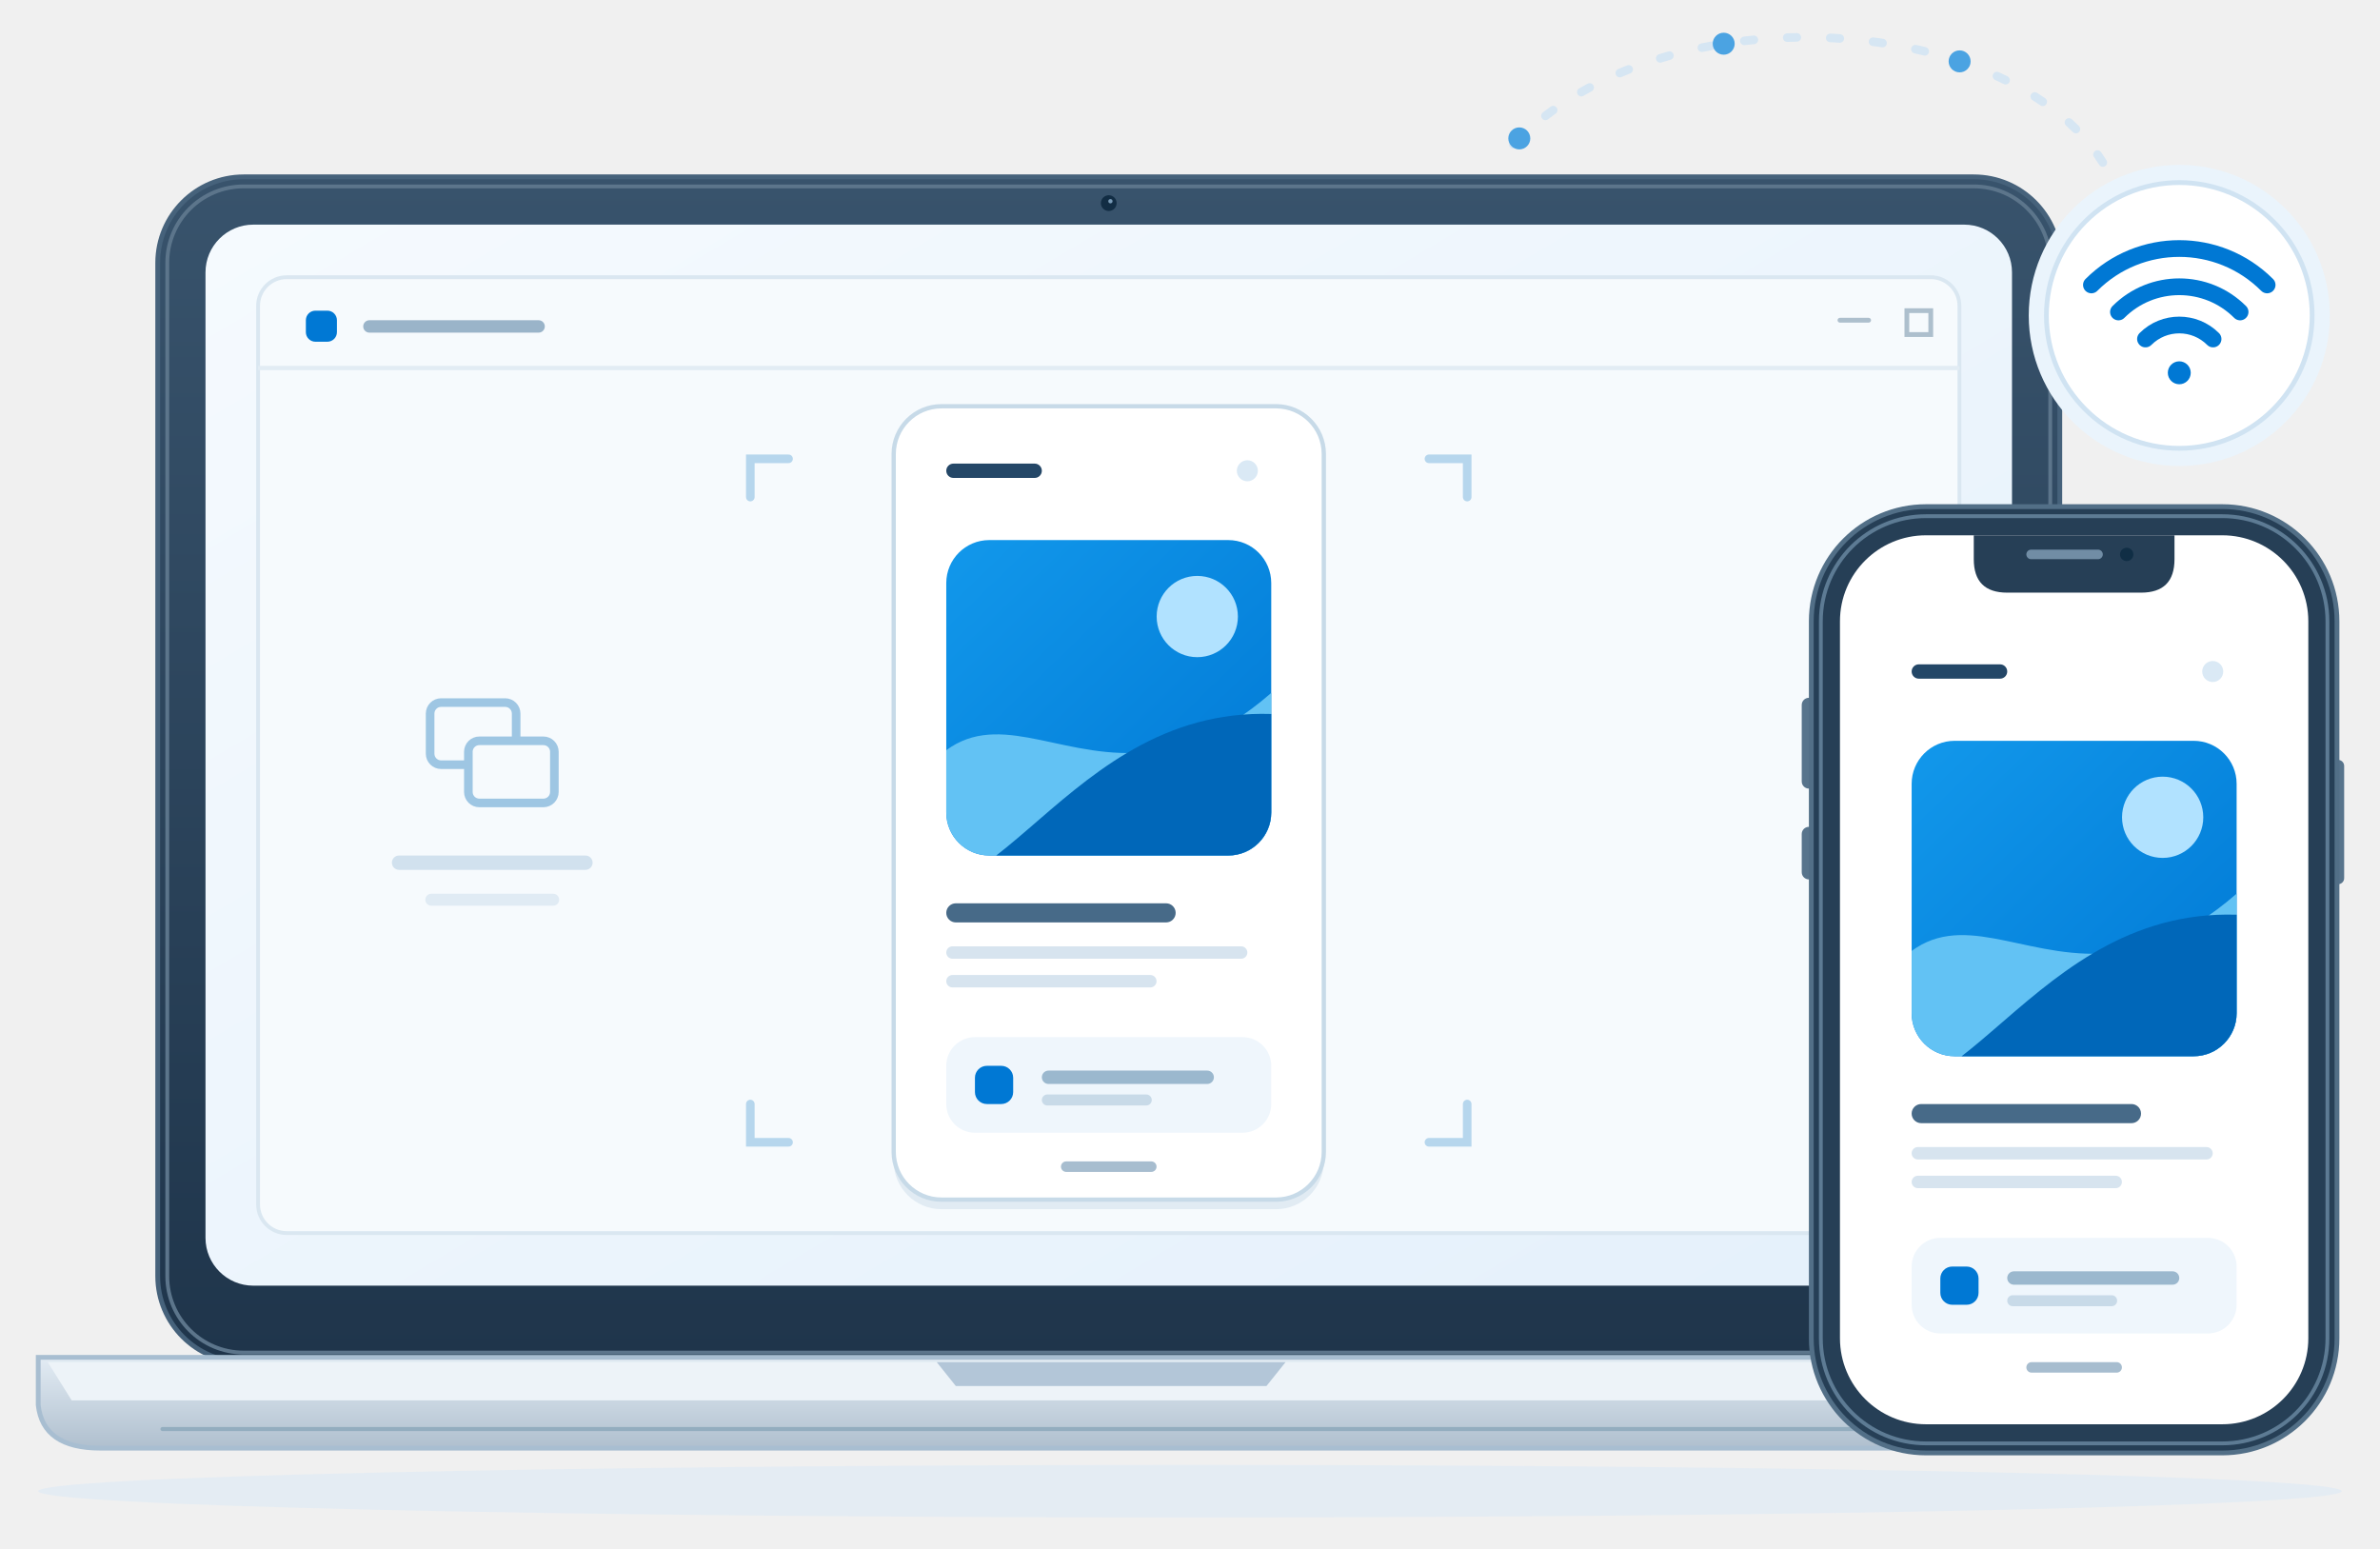
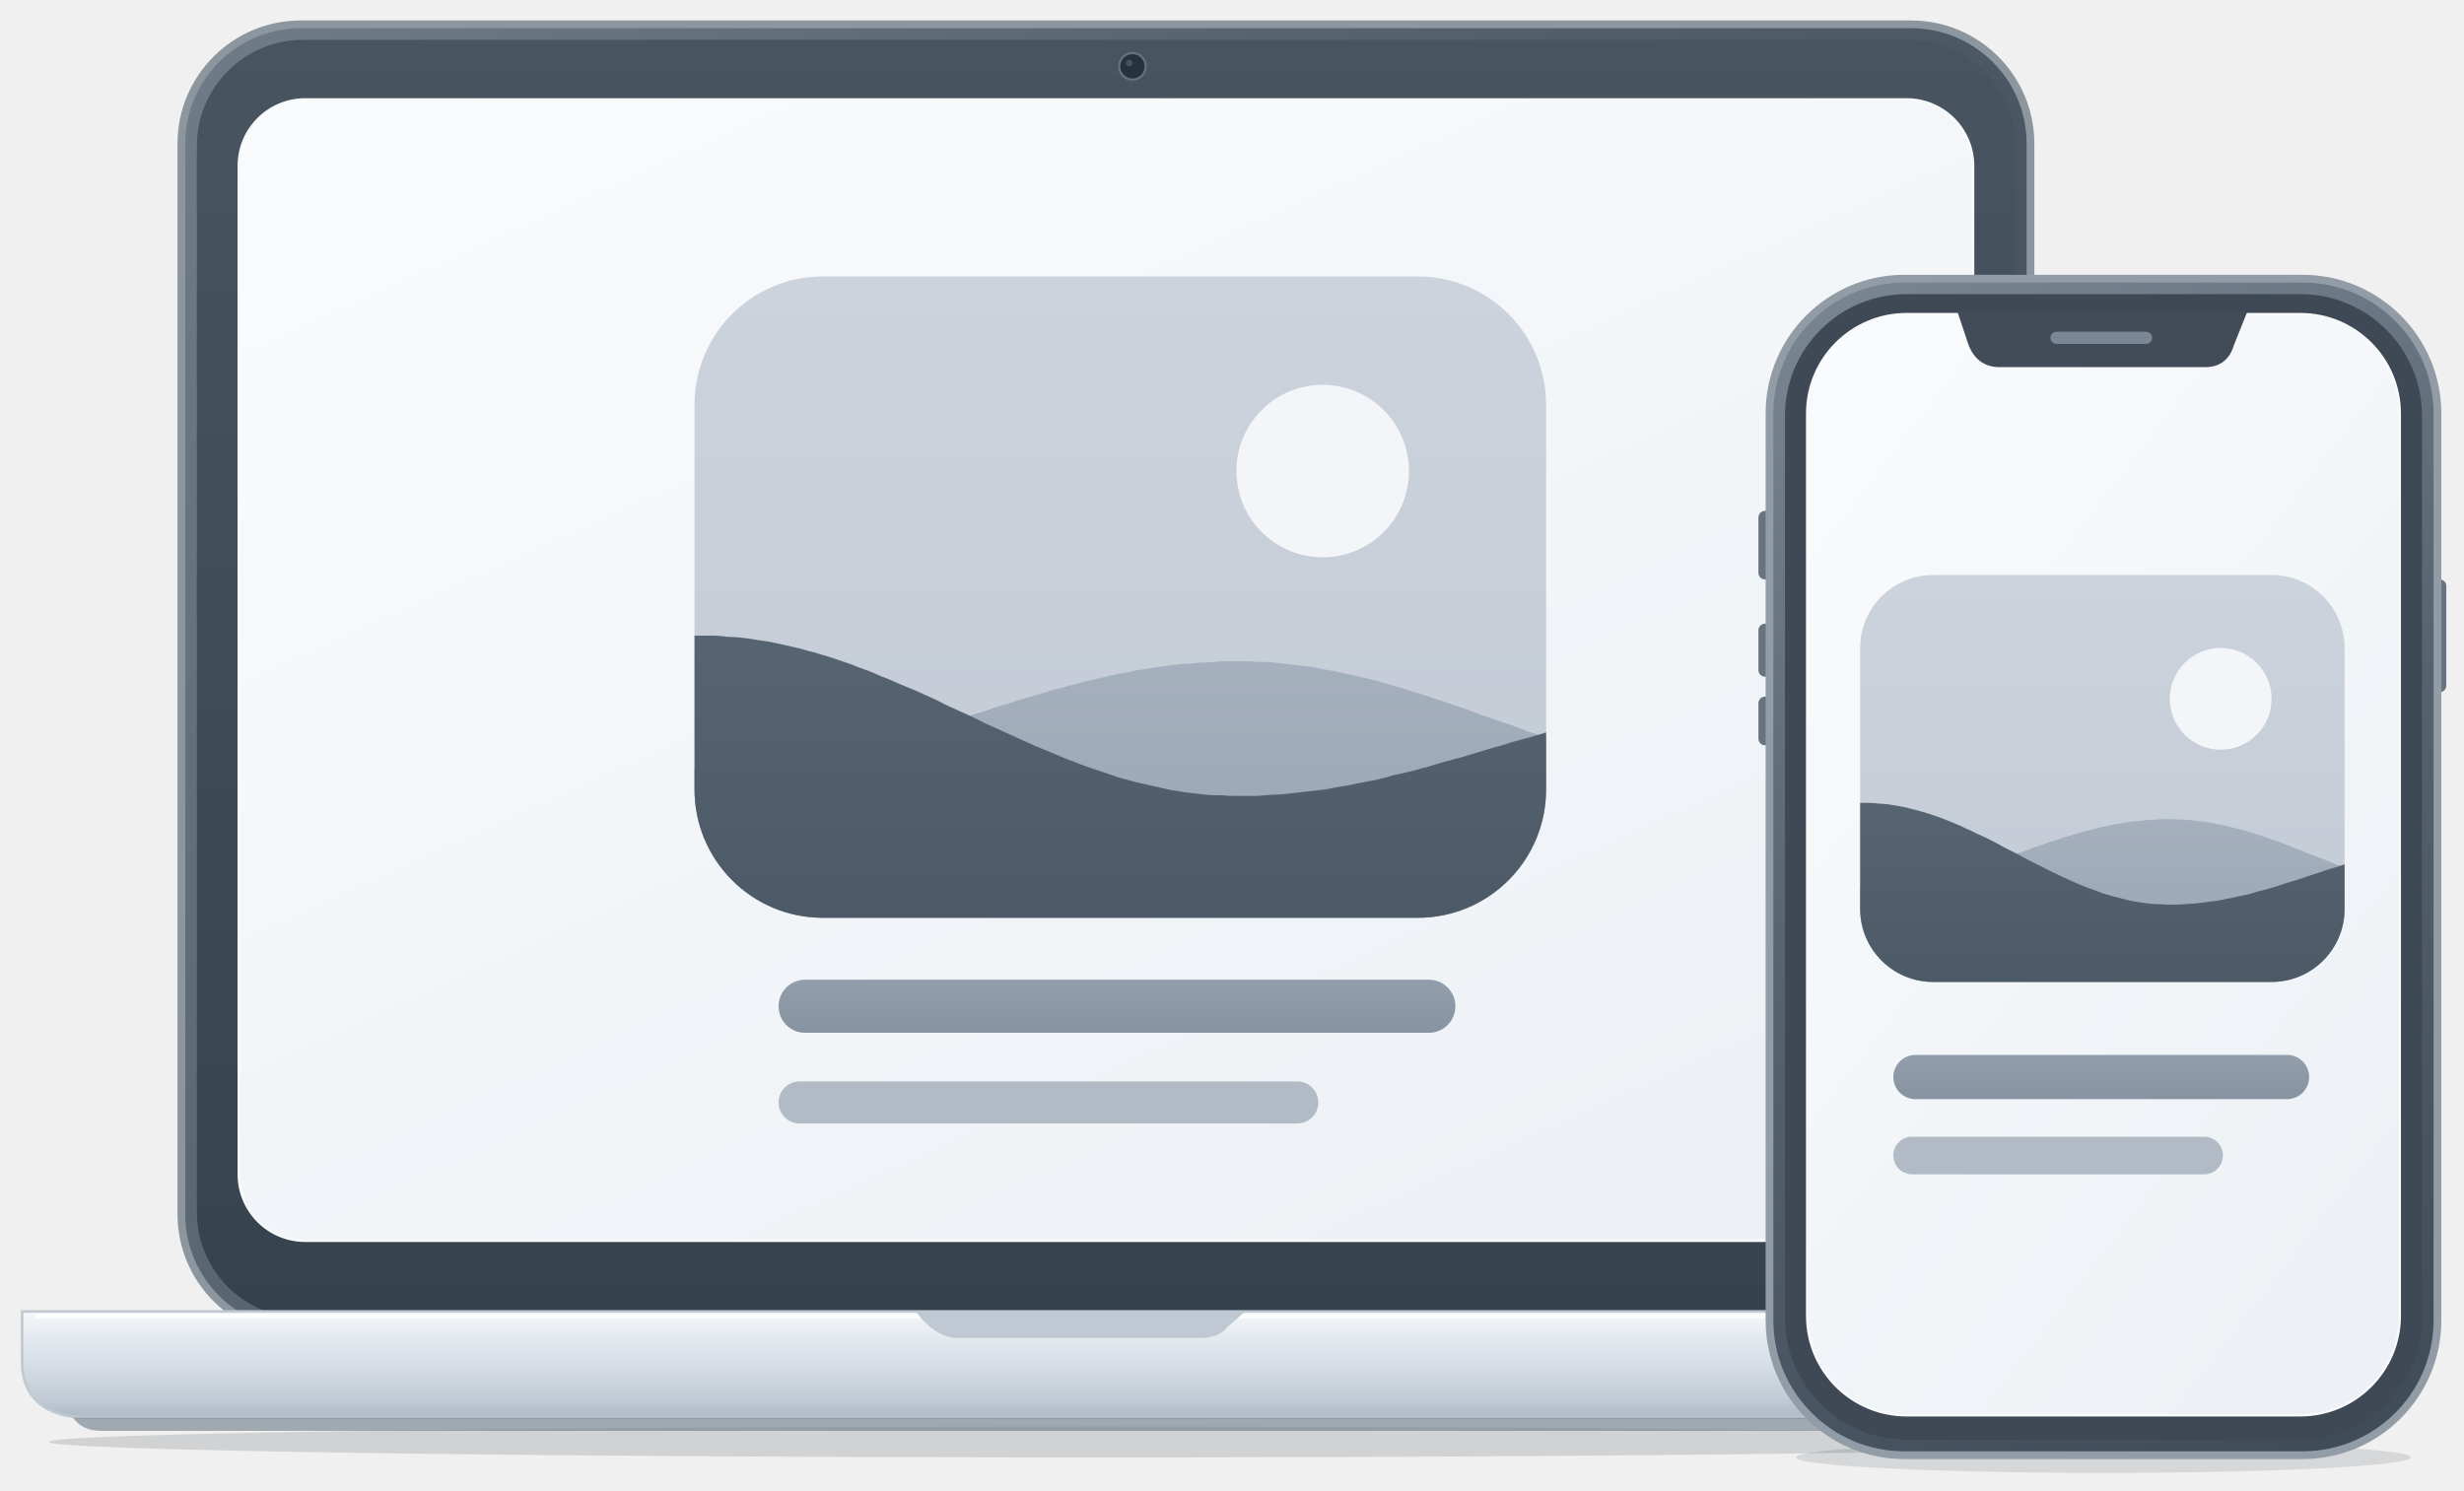
- <svg xmlns="http://www.w3.org/2000/svg" width="996" height="648" viewBox="72 30 498 324" fill="none" role="img" aria-labelledby="title desc">
+ <svg xmlns="http://www.w3.org/2000/svg" width="1114" height="674" viewBox="178 226 1114 674" fill="none" shape-rendering="geometricPrecision">
  <defs>
-     <linearGradient id="chassis" x1="0" y1="0" x2="0" y2="1">
-       <stop stop-color="#38536C" />
-       <stop offset="1" stop-color="#1F354B" />
+     <linearGradient id="laptop-case" x1="260" y1="237" x2="1040" y2="829" gradientUnits="userSpaceOnUse">
+       <stop stop-color="#707C88" />
+       <stop offset=".42" stop-color="#56636F" />
+       <stop offset="1" stop-color="#3E4A56" />
    </linearGradient>
-     <linearGradient id="silver" x1="0" y1="0" x2="0" y2="1">
-       <stop stop-color="#E3ECF4" />
-       <stop offset="1" stop-color="#AFBFCE" />
+     <linearGradient id="laptop-bezel" x1="600" y1="244" x2="600" y2="822" gradientUnits="userSpaceOnUse">
+       <stop stop-color="#485561" />
+       <stop offset="1" stop-color="#36434F" />
    </linearGradient>
-     <linearGradient id="blue" x1="0" y1="0" x2="1" y2="1">
-       <stop stop-color="#1298EB" />
-       <stop offset="1" stop-color="#0078D4" />
+     <linearGradient id="screen-face" x1="0" y1="0" x2=".7" y2="1">
+       <stop stop-color="#FAFBFD" />
+       <stop offset="1" stop-color="#EDF1F5" />
    </linearGradient>
-     <linearGradient id="canvas" x1="0" y1="0" x2="1" y2="1">
-       <stop stop-color="#F5FAFE" />
-       <stop offset="1" stop-color="#E4F0FB" />
+     <linearGradient id="laptop-base" x1="0" y1="0" x2="0" y2="1">
+       <stop stop-color="#F4F7FA" />
+       <stop offset=".34" stop-color="#DFE5EC" />
+       <stop offset=".8" stop-color="#C4CDD7" />
+       <stop offset="1" stop-color="#AFBAC6" />
    </linearGradient>
+     <linearGradient id="phone-case" x1="990" y1="354" x2="1250" y2="884" gradientUnits="userSpaceOnUse">
+       <stop stop-color="#7A8793" />
+       <stop offset=".48" stop-color="#55626F" />
+       <stop offset="1" stop-color="#3F4B57" />
+     </linearGradient>
+     <linearGradient id="photo-sky" x1="0" y1="0" x2="0" y2="1">
+       <stop stop-color="#CDD3DC" />
+       <stop offset="1" stop-color="#C2CAD5" />
+     </linearGradient>
+     <linearGradient id="rear-mountains" x1="0" y1=".5" x2="0" y2="1" gradientUnits="userSpaceOnUse">
+       <stop stop-color="#A8B2BF" />
+       <stop offset="1" stop-color="#99A5B4" />
+     </linearGradient>
+     <linearGradient id="front-mountains" x1="0" y1=".5" x2="0" y2="1" gradientUnits="userSpaceOnUse">
+       <stop stop-color="#586572" />
+       <stop offset="1" stop-color="#4C5966" />
+     </linearGradient>
+     <linearGradient id="primary-line" x1="0" y1="0" x2="0" y2="1">
+       <stop stop-color="#929EAB" />
+       <stop offset="1" stop-color="#8793A1" />
+     </linearGradient>
+     <clipPath id="computer-clip">
+       <rect x="492" y="351" width="385" height="290" rx="58" />
+     </clipPath>
+     <clipPath id="phone-clip">
+       <rect x="1019" y="486" width="219" height="184" rx="33" />
+     </clipPath>
  </defs>
-   <g id="illustration" transform="translate(39,-15)">
-     <ellipse cx="282" cy="357" rx="241" ry="5.5" fill="#E4ECF3" />
-     <g id="wireless-transfer">
-       <path d="M 473,79 C 453,47 379,42 348,77" stroke="#D6E6F3" stroke-width="1.8" stroke-dasharray="2 7" stroke-linecap="round" />
-       <circle cx="443.039" cy="57.841" r="2.3" fill="#4BA3E2" />
-       <circle cx="393.673" cy="54.145" r="2.3" fill="#4BA3E2" />
-       <circle cx="350.903" cy="73.958" r="2.3" fill="#4BA3E2" />
-     </g>
-     <g id="laptop">
-       <rect x="66" y="82" width="398" height="248" rx="18" fill="url(#chassis)" stroke="#46627B" stroke-width="1" />
-       <rect x="68" y="84" width="394" height="244" rx="16" stroke="#5C758B" stroke-width=".8" />
-       <rect x="76" y="92" width="378" height="222" rx="10" fill="url(#canvas)" />
-       <circle cx="265" cy="87.5" r="1.65" fill="#122D44" />
-       <circle cx="265.35" cy="87.1" r=".45" fill="#789AB6" />
-       <path d="M 41,329 H 489 L 509,339 Q 508,348 496,348 H 54 Q 42,348 41,339 Z" fill="url(#silver)" stroke="#A8BED1" stroke-width="1" />
-       <path d="M 43,330 H 487 L 502,338 H 48 Z" fill="#EDF3F8" />
-       <path d="M 229,330 H 302 L 298,335 H 233 Z" fill="#B3C6D8" />
-       <path d="M 67,344 H 477" stroke="#93ADBF" stroke-width=".85" stroke-linecap="round" />
-     </g>
-     <g id="desktop-interface">
-       <rect x="87" y="103" width="356" height="200" rx="6" fill="#F6FAFD" stroke="#DAE7F1" stroke-width=".8" />
-       <path d="M 87,122 H 443" stroke="#E2ECF4" stroke-width=".9" />
-       <rect x="97" y="110" width="6.5" height="6.5" rx="2" fill="#0078D4" />
-       <rect x="109" y="112" width="38" height="2.6" rx="1.3" fill="#9AB4C9" />
-       <path d="M 418,112 H 424 M 432,110 V 115 H 437 V 110 Z" stroke="#ADBFCD" stroke-width="1" stroke-linecap="round" />
-       <path d="M 198,141 H 190 V 149 M 332,141 H 340 V 149 M 198,284 H 190 V 276 M 332,284 H 340 V 276" stroke="#B6D6ED" stroke-width="1.8" stroke-linecap="round" />
-       <rect x="220" y="132" width="90" height="166" rx="10" fill="#E1EBF3" />
-       <rect x="220" y="130" width="90" height="166" rx="10" fill="#FFFFFF" stroke="#C7DAE8" stroke-width=".9" />
-       <g id="mirrored-content" transform="translate(223,132) scale(1)">
-         <clipPath id="mirrored-panel-clip">
-           <rect width="84" height="162" rx="9" />
-         </clipPath>
-         <g clip-path="url(#mirrored-panel-clip)">
-           <rect width="84" height="162" fill="#FFFFFF" />
-           <g id="mirrored-header">
-             <rect x="8" y="10" width="20" height="3" rx="1.5" fill="#244767" />
-             <circle cx="71" cy="11.5" r="2.2" fill="#DAE9F5" />
-           </g>
-           <clipPath id="mirrored-hero-clip">
-             <rect x="8" y="26" width="68" height="66" rx="9" />
-           </clipPath>
-           <g clip-path="url(#mirrored-hero-clip)">
-             <rect x="8" y="26" width="68" height="66" fill="url(#blue)" />
-             <circle cx="60.522" cy="42" r="8.5" fill="#B1E2FF" />
-             <g transform="translate(2.853,0)">
-               <path d="M -4,82 C 17,40 42,105 90,39 V 105 H -4 Z" fill="#62C2F4" />
-               <path d="M -4,99 C 20,104 37,50 89,65 V 108 H -4 Z" fill="#0067B9" />
-             </g>
-           </g>
-           <rect x="8" y="102" width="48" height="4" rx="2" fill="#476A88" />
-           <rect x="8" y="111" width="63" height="2.6" rx="1.3" fill="#D7E4EF" />
-           <rect x="8" y="117" width="44" height="2.6" rx="1.3" fill="#D7E4EF" />
-           <rect x="8" y="130" width="68" height="20" rx="6" fill="#EFF6FC" />
-           <rect x="14" y="136" width="8" height="8" rx="2.5" fill="#0078D4" />
-           <rect x="28" y="137" width="36" height="2.8" rx="1.4" fill="#9BB8CE" />
-           <rect x="28" y="142" width="23" height="2.3" rx="1.15" fill="#C8DAE8" />
-           <rect x="32" y="156" width="20" height="2.2" rx="1.1" fill="#A7BDCF" />
-         </g>
-       </g>
-       <g id="mirror-symbol" stroke="#9EC6E3" stroke-width="1.8">
-         <rect x="123" y="192" width="18" height="13" rx="2.3" />
-         <rect x="131" y="200" width="18" height="13" rx="2.3" fill="#F6FAFD" />
-       </g>
-       <rect x="115" y="224" width="42" height="3" rx="1.5" fill="#D1E1EE" />
-       <rect x="122" y="232" width="28" height="2.5" rx="1.25" fill="#E0EBF4" />
-     </g>
-     <g id="wifi-badge">
-       <circle cx="489" cy="111" r="31.5" fill="#EAF4FC" />
-       <circle cx="489" cy="111" r="27.8" fill="#FFFFFF" stroke="#D0E3F2" stroke-width="1" />
-       <g id="wifi-icon" stroke="#0078D4" stroke-width="3.5" stroke-linecap="round" fill="none">
-         <path d="M 470.615,104.615 A 26,26 0 0 1 507.385,104.615" />
-         <path d="M 476.272,110.272 A 18,18 0 0 1 501.728,110.272" />
-         <path d="M 481.929,115.929 A 10,10 0 0 1 496.071,115.929" />
-         <circle cx="489" cy="123" r="2.4" stroke="none" fill="#0078D4" />
-       </g>
-     </g>
-     <g id="phone">
-       <rect x="410" y="191" width="3" height="19" rx="1.5" fill="#58748C" />
-       <rect x="410" y="218" width="3" height="11" rx="1.5" fill="#58748C" />
-       <rect x="521" y="204" width="2.5" height="26" rx="1.25" fill="#58748C" />
-       <rect x="412" y="151" width="110" height="198" rx="24" fill="#263F56" stroke="#526F87" stroke-width="1" />
-       <rect x="414" y="153" width="106" height="194" rx="22" stroke="#5D7B94" stroke-width=".8" />
-       <rect x="418" y="157" width="98" height="186" rx="18" fill="#FFFFFF" />
-       <path d="M 446,157 H 488 V 162 Q 488,169 481,169 H 453 Q 446,169 446,162 Z" fill="#263F56" />
-       <rect x="457" y="160" width="16" height="2" rx="1" fill="#718DA5" />
-       <circle cx="478" cy="161" r="1.4" fill="#102E45" />
-       <g id="phone-content" transform="translate(425,174) scale(1)">
-         <clipPath id="phone-panel-clip">
-           <rect width="84" height="162" rx="9" />
-         </clipPath>
-         <g clip-path="url(#phone-panel-clip)">
-           <rect width="84" height="162" fill="#FFFFFF" />
-           <g id="phone-header">
-             <rect x="8" y="10" width="20" height="3" rx="1.5" fill="#244767" />
-             <circle cx="71" cy="11.5" r="2.2" fill="#DAE9F5" />
-           </g>
-           <clipPath id="phone-hero-clip">
-             <rect x="8" y="26" width="68" height="66" rx="9" />
-           </clipPath>
-           <g clip-path="url(#phone-hero-clip)">
-             <rect x="8" y="26" width="68" height="66" fill="url(#blue)" />
-             <circle cx="60.522" cy="42" r="8.5" fill="#B1E2FF" />
-             <g transform="translate(2.853,0)">
-               <path d="M -4,82 C 17,40 42,105 90,39 V 105 H -4 Z" fill="#62C2F4" />
-               <path d="M -4,99 C 20,104 37,50 89,65 V 108 H -4 Z" fill="#0067B9" />
-             </g>
-           </g>
-           <rect x="8" y="102" width="48" height="4" rx="2" fill="#476A88" />
-           <rect x="8" y="111" width="63" height="2.6" rx="1.3" fill="#D7E4EF" />
-           <rect x="8" y="117" width="44" height="2.6" rx="1.3" fill="#D7E4EF" />
-           <rect x="8" y="130" width="68" height="20" rx="6" fill="#EFF6FC" />
-           <rect x="14" y="136" width="8" height="8" rx="2.5" fill="#0078D4" />
-           <rect x="28" y="137" width="36" height="2.8" rx="1.4" fill="#9BB8CE" />
-           <rect x="28" y="142" width="23" height="2.3" rx="1.15" fill="#C8DAE8" />
-           <rect x="32" y="156" width="20" height="2.2" rx="1.1" fill="#A7BDCF" />
-         </g>
+   <ellipse cx="676" cy="878" rx="476" ry="7" fill="#27313C" opacity=".16" />
+   <ellipse cx="1129" cy="885" rx="139" ry="7" fill="#27313C" opacity=".13" />
+   <rect x="260" y="237" width="836" height="592" rx="54" fill="url(#laptop-case)" stroke="#8C969F" stroke-width="3.5" />
+   <rect x="267" y="244" width="822" height="578" rx="48" fill="url(#laptop-bezel)" />
+   <rect x="286" y="271" width="784" height="516" rx="30" fill="url(#screen-face)" stroke="#F7F9FB" stroke-width="1.2" />
+   <circle cx="690" cy="256" r="6" fill="#26323D" stroke="#65717E" stroke-width="1" />
+   <circle cx="688.5" cy="254.5" r="1.5" fill="#83909C" opacity=".35" />
+   <g clip-path="url(#computer-clip)">
+     <rect x="492" y="351" width="385" height="290" fill="url(#photo-sky)" />
+     <circle cx="776" cy="439" r="39" fill="#F3F5F8" />
+     <g transform="translate(492 351) scale(385 290)">
+       <g>
+         <path d="M0 1 L0 0.77 C0.003 0.77 0.005 0.77 0.008 0.77 C0.012 0.77 0.016 0.77 0.02 0.77 C0.027 0.77 0.033 0.769 0.04 0.769 C0.047 0.768 0.053 0.768 0.06 0.767 C0.067 0.766 0.073 0.766 0.08 0.765 C0.087 0.764 0.093 0.762 0.1 0.761 C0.107 0.76 0.113 0.759 0.12 0.757 C0.127 0.756 0.133 0.754 0.14 0.752 C0.147 0.751 0.153 0.749 0.16 0.747 C0.167 0.745 0.173 0.743 0.18 0.741 C0.187 0.738 0.193 0.736 0.2 0.734 C0.207 0.732 0.213 0.729 0.22 0.727 C0.227 0.724 0.233 0.722 0.24 0.719 C0.247 0.717 0.253 0.714 0.26 0.711 C0.267 0.709 0.273 0.706 0.28 0.703 C0.287 0.7 0.293 0.698 0.3 0.695 C0.307 0.692 0.313 0.689 0.32 0.686 C0.327 0.683 0.333 0.681 0.34 0.678 C0.347 0.675 0.353 0.672 0.36 0.669 C0.367 0.667 0.373 0.664 0.38 0.661 C0.387 0.658 0.393 0.656 0.4 0.653 C0.407 0.651 0.413 0.648 0.42 0.645 C0.427 0.643 0.433 0.641 0.44 0.638 C0.447 0.636 0.453 0.634 0.46 0.631 C0.467 0.629 0.473 0.627 0.48 0.625 C0.487 0.623 0.493 0.621 0.5 0.619 C0.507 0.618 0.513 0.616 0.52 0.614 C0.527 0.613 0.533 0.611 0.54 0.61 C0.547 0.609 0.553 0.607 0.56 0.606 C0.567 0.605 0.573 0.604 0.58 0.604 C0.587 0.603 0.593 0.602 0.6 0.602 C0.607 0.601 0.613 0.601 0.62 0.6 C0.626 0.6 0.632 0.6 0.638 0.6 C0.639 0.6 0.639 0.6 0.64 0.6 C0.647 0.6 0.653 0.6 0.66 0.601 C0.667 0.601 0.673 0.601 0.68 0.602 C0.687 0.603 0.693 0.604 0.7 0.605 C0.707 0.606 0.713 0.607 0.72 0.608 C0.727 0.609 0.733 0.611 0.74 0.613 C0.747 0.614 0.753 0.616 0.76 0.618 C0.767 0.62 0.773 0.622 0.78 0.624 C0.787 0.626 0.793 0.628 0.8 0.63 C0.807 0.633 0.813 0.635 0.82 0.638 C0.827 0.64 0.833 0.643 0.84 0.646 C0.847 0.649 0.853 0.651 0.86 0.654 C0.867 0.657 0.873 0.66 0.88 0.663 C0.887 0.666 0.893 0.669 0.9 0.672 C0.907 0.675 0.913 0.678 0.92 0.682 C0.927 0.685 0.933 0.688 0.94 0.691 C0.947 0.694 0.953 0.697 0.96 0.7 C0.967 0.703 0.973 0.707 0.98 0.71 C0.987 0.713 0.993 0.716 1 0.719 L1 1 Z" fill="url(#rear-mountains)" />
+         <path d="M0 1 L0 0.56 C0.003 0.56 0.005 0.56 0.008 0.56 C0.012 0.56 0.016 0.56 0.02 0.56 C0.027 0.56 0.033 0.561 0.04 0.562 C0.047 0.562 0.053 0.563 0.06 0.564 C0.067 0.565 0.073 0.567 0.08 0.568 C0.087 0.569 0.093 0.571 0.1 0.573 C0.107 0.575 0.113 0.577 0.12 0.579 C0.127 0.581 0.133 0.584 0.14 0.586 C0.147 0.589 0.153 0.591 0.16 0.594 C0.167 0.597 0.173 0.6 0.18 0.603 C0.187 0.606 0.193 0.61 0.2 0.613 C0.207 0.616 0.213 0.62 0.22 0.624 C0.227 0.627 0.233 0.631 0.24 0.635 C0.247 0.639 0.253 0.642 0.26 0.646 C0.267 0.65 0.273 0.654 0.28 0.658 C0.287 0.662 0.293 0.667 0.3 0.671 C0.307 0.675 0.313 0.679 0.32 0.683 C0.327 0.687 0.333 0.691 0.34 0.696 C0.347 0.7 0.353 0.704 0.36 0.708 C0.367 0.712 0.373 0.716 0.38 0.72 C0.387 0.724 0.393 0.728 0.4 0.732 C0.407 0.736 0.413 0.739 0.42 0.743 C0.427 0.747 0.433 0.75 0.44 0.754 C0.447 0.757 0.453 0.761 0.46 0.764 C0.467 0.767 0.473 0.77 0.48 0.773 C0.487 0.776 0.493 0.779 0.5 0.782 C0.507 0.784 0.513 0.787 0.52 0.789 C0.527 0.791 0.533 0.793 0.54 0.795 C0.547 0.797 0.553 0.799 0.56 0.801 C0.567 0.802 0.573 0.804 0.58 0.805 C0.587 0.806 0.593 0.807 0.6 0.808 C0.607 0.809 0.613 0.809 0.62 0.809 C0.626 0.81 0.632 0.81 0.638 0.81 C0.639 0.81 0.639 0.81 0.64 0.81 C0.647 0.81 0.653 0.81 0.66 0.81 C0.667 0.809 0.673 0.809 0.68 0.808 C0.687 0.808 0.693 0.807 0.7 0.806 C0.707 0.805 0.713 0.804 0.72 0.803 C0.727 0.802 0.733 0.801 0.74 0.8 C0.747 0.798 0.753 0.797 0.76 0.795 C0.767 0.794 0.773 0.792 0.78 0.79 C0.787 0.788 0.793 0.787 0.8 0.785 C0.807 0.783 0.813 0.781 0.82 0.778 C0.827 0.776 0.833 0.774 0.84 0.772 C0.847 0.77 0.853 0.767 0.86 0.765 C0.867 0.762 0.873 0.76 0.88 0.757 C0.887 0.755 0.893 0.752 0.9 0.75 C0.907 0.747 0.913 0.745 0.92 0.742 C0.927 0.739 0.933 0.737 0.94 0.734 C0.947 0.732 0.953 0.729 0.96 0.726 C0.967 0.724 0.973 0.721 0.98 0.719 C0.987 0.716 0.993 0.714 1 0.711 L1 1 Z" fill="url(#front-mountains)" />
      </g>
    </g>
  </g>
+   <rect x="530" y="669" width="306" height="24" rx="12" fill="url(#primary-line)" />
+   <rect x="530" y="715" width="244" height="19" rx="9.5" fill="#B1BAC5" />
+   <path d="M188 819 H1155 V838 C1155 855 1144 866 1127 867 H217 C199 867 188 858 188 842 Z" fill="url(#laptop-base)" stroke="#C0C9D2" stroke-width="1.2" />
+   <path d="M194 821 H1150" stroke="#FFFFFF" stroke-width="2" opacity=".85" />
+   <path d="M592 819 H741 L733 826 Q729 831 721 831 H611 Q601 831 592 819 Z" fill="#C0C9D3" />
+   <path d="M211 867 H1136 L1126 873 H224 Q215 873 211 867 Z" fill="#75818D" opacity=".65" />
+   <rect x="973" y="457" width="7" height="31" rx="3" fill="#67737F" />
+   <rect x="973" y="508" width="7" height="24" rx="3" fill="#67737F" />
+   <rect x="973" y="541" width="7" height="22" rx="3" fill="#67737F" />
+   <rect x="1277" y="488" width="7" height="51" rx="3" fill="#687480" />
+   <rect x="978" y="352" width="302" height="532" rx="61" fill="url(#phone-case)" stroke="#929CA6" stroke-width="3.5" />
+   <rect x="985" y="359" width="288" height="518" rx="55" fill="#3E4955" />
+   <rect x="995" y="368" width="268" height="498" rx="45" fill="url(#screen-face)" stroke="#F8FAFC" stroke-width="1" />
+   <path d="M1063 367 H1194 L1188 382 Q1185 392 1175 392 H1082 Q1072 392 1068 382 Z" fill="#414C58" />
+   <rect x="1105" y="376" width="46" height="5.5" rx="2.75" fill="#7B8794" />
+   <g clip-path="url(#phone-clip)">
+     <rect x="1019" y="486" width="219" height="184" fill="url(#photo-sky)" />
+     <circle cx="1182" cy="542" r="23" fill="#F3F5F8" />
+     <g transform="translate(1019 486) scale(219 184)">
+       <g>
+         <path d="M0 1 L0 0.77 C0.003 0.77 0.005 0.77 0.008 0.77 C0.012 0.77 0.016 0.77 0.02 0.77 C0.027 0.77 0.033 0.769 0.04 0.769 C0.047 0.768 0.053 0.768 0.06 0.767 C0.067 0.766 0.073 0.766 0.08 0.765 C0.087 0.764 0.093 0.762 0.1 0.761 C0.107 0.76 0.113 0.759 0.12 0.757 C0.127 0.756 0.133 0.754 0.14 0.752 C0.147 0.751 0.153 0.749 0.16 0.747 C0.167 0.745 0.173 0.743 0.18 0.741 C0.187 0.738 0.193 0.736 0.2 0.734 C0.207 0.732 0.213 0.729 0.22 0.727 C0.227 0.724 0.233 0.722 0.24 0.719 C0.247 0.717 0.253 0.714 0.26 0.711 C0.267 0.709 0.273 0.706 0.28 0.703 C0.287 0.7 0.293 0.698 0.3 0.695 C0.307 0.692 0.313 0.689 0.32 0.686 C0.327 0.683 0.333 0.681 0.34 0.678 C0.347 0.675 0.353 0.672 0.36 0.669 C0.367 0.667 0.373 0.664 0.38 0.661 C0.387 0.658 0.393 0.656 0.4 0.653 C0.407 0.651 0.413 0.648 0.42 0.645 C0.427 0.643 0.433 0.641 0.44 0.638 C0.447 0.636 0.453 0.634 0.46 0.631 C0.467 0.629 0.473 0.627 0.48 0.625 C0.487 0.623 0.493 0.621 0.5 0.619 C0.507 0.618 0.513 0.616 0.52 0.614 C0.527 0.613 0.533 0.611 0.54 0.61 C0.547 0.609 0.553 0.607 0.56 0.606 C0.567 0.605 0.573 0.604 0.58 0.604 C0.587 0.603 0.593 0.602 0.6 0.602 C0.607 0.601 0.613 0.601 0.62 0.6 C0.626 0.6 0.632 0.6 0.638 0.6 C0.639 0.6 0.639 0.6 0.64 0.6 C0.647 0.6 0.653 0.6 0.66 0.601 C0.667 0.601 0.673 0.601 0.68 0.602 C0.687 0.603 0.693 0.604 0.7 0.605 C0.707 0.606 0.713 0.607 0.72 0.608 C0.727 0.609 0.733 0.611 0.74 0.613 C0.747 0.614 0.753 0.616 0.76 0.618 C0.767 0.62 0.773 0.622 0.78 0.624 C0.787 0.626 0.793 0.628 0.8 0.63 C0.807 0.633 0.813 0.635 0.82 0.638 C0.827 0.64 0.833 0.643 0.84 0.646 C0.847 0.649 0.853 0.651 0.86 0.654 C0.867 0.657 0.873 0.66 0.88 0.663 C0.887 0.666 0.893 0.669 0.9 0.672 C0.907 0.675 0.913 0.678 0.92 0.682 C0.927 0.685 0.933 0.688 0.94 0.691 C0.947 0.694 0.953 0.697 0.96 0.7 C0.967 0.703 0.973 0.707 0.98 0.71 C0.987 0.713 0.993 0.716 1 0.719 L1 1 Z" fill="url(#rear-mountains)" />
+         <path d="M0 1 L0 0.56 C0.003 0.56 0.005 0.56 0.008 0.56 C0.012 0.56 0.016 0.56 0.02 0.56 C0.027 0.56 0.033 0.561 0.04 0.562 C0.047 0.562 0.053 0.563 0.06 0.564 C0.067 0.565 0.073 0.567 0.08 0.568 C0.087 0.569 0.093 0.571 0.1 0.573 C0.107 0.575 0.113 0.577 0.12 0.579 C0.127 0.581 0.133 0.584 0.14 0.586 C0.147 0.589 0.153 0.591 0.16 0.594 C0.167 0.597 0.173 0.6 0.18 0.603 C0.187 0.606 0.193 0.61 0.2 0.613 C0.207 0.616 0.213 0.62 0.22 0.624 C0.227 0.627 0.233 0.631 0.24 0.635 C0.247 0.639 0.253 0.642 0.26 0.646 C0.267 0.65 0.273 0.654 0.28 0.658 C0.287 0.662 0.293 0.667 0.3 0.671 C0.307 0.675 0.313 0.679 0.32 0.683 C0.327 0.687 0.333 0.691 0.34 0.696 C0.347 0.7 0.353 0.704 0.36 0.708 C0.367 0.712 0.373 0.716 0.38 0.72 C0.387 0.724 0.393 0.728 0.4 0.732 C0.407 0.736 0.413 0.739 0.42 0.743 C0.427 0.747 0.433 0.75 0.44 0.754 C0.447 0.757 0.453 0.761 0.46 0.764 C0.467 0.767 0.473 0.77 0.48 0.773 C0.487 0.776 0.493 0.779 0.5 0.782 C0.507 0.784 0.513 0.787 0.52 0.789 C0.527 0.791 0.533 0.793 0.54 0.795 C0.547 0.797 0.553 0.799 0.56 0.801 C0.567 0.802 0.573 0.804 0.58 0.805 C0.587 0.806 0.593 0.807 0.6 0.808 C0.607 0.809 0.613 0.809 0.62 0.809 C0.626 0.81 0.632 0.81 0.638 0.81 C0.639 0.81 0.639 0.81 0.64 0.81 C0.647 0.81 0.653 0.81 0.66 0.81 C0.667 0.809 0.673 0.809 0.68 0.808 C0.687 0.808 0.693 0.807 0.7 0.806 C0.707 0.805 0.713 0.804 0.72 0.803 C0.727 0.802 0.733 0.801 0.74 0.8 C0.747 0.798 0.753 0.797 0.76 0.795 C0.767 0.794 0.773 0.792 0.78 0.79 C0.787 0.788 0.793 0.787 0.8 0.785 C0.807 0.783 0.813 0.781 0.82 0.778 C0.827 0.776 0.833 0.774 0.84 0.772 C0.847 0.77 0.853 0.767 0.86 0.765 C0.867 0.762 0.873 0.76 0.88 0.757 C0.887 0.755 0.893 0.752 0.9 0.75 C0.907 0.747 0.913 0.745 0.92 0.742 C0.927 0.739 0.933 0.737 0.94 0.734 C0.947 0.732 0.953 0.729 0.96 0.726 C0.967 0.724 0.973 0.721 0.98 0.719 C0.987 0.716 0.993 0.714 1 0.711 L1 1 Z" fill="url(#front-mountains)" />
+       </g>
+     </g>
+   </g>
+   <rect x="1034" y="703" width="188" height="20" rx="10" fill="url(#primary-line)" />
+   <rect x="1034" y="740" width="149" height="17" rx="8.5" fill="#B1BAC5" />
</svg>
